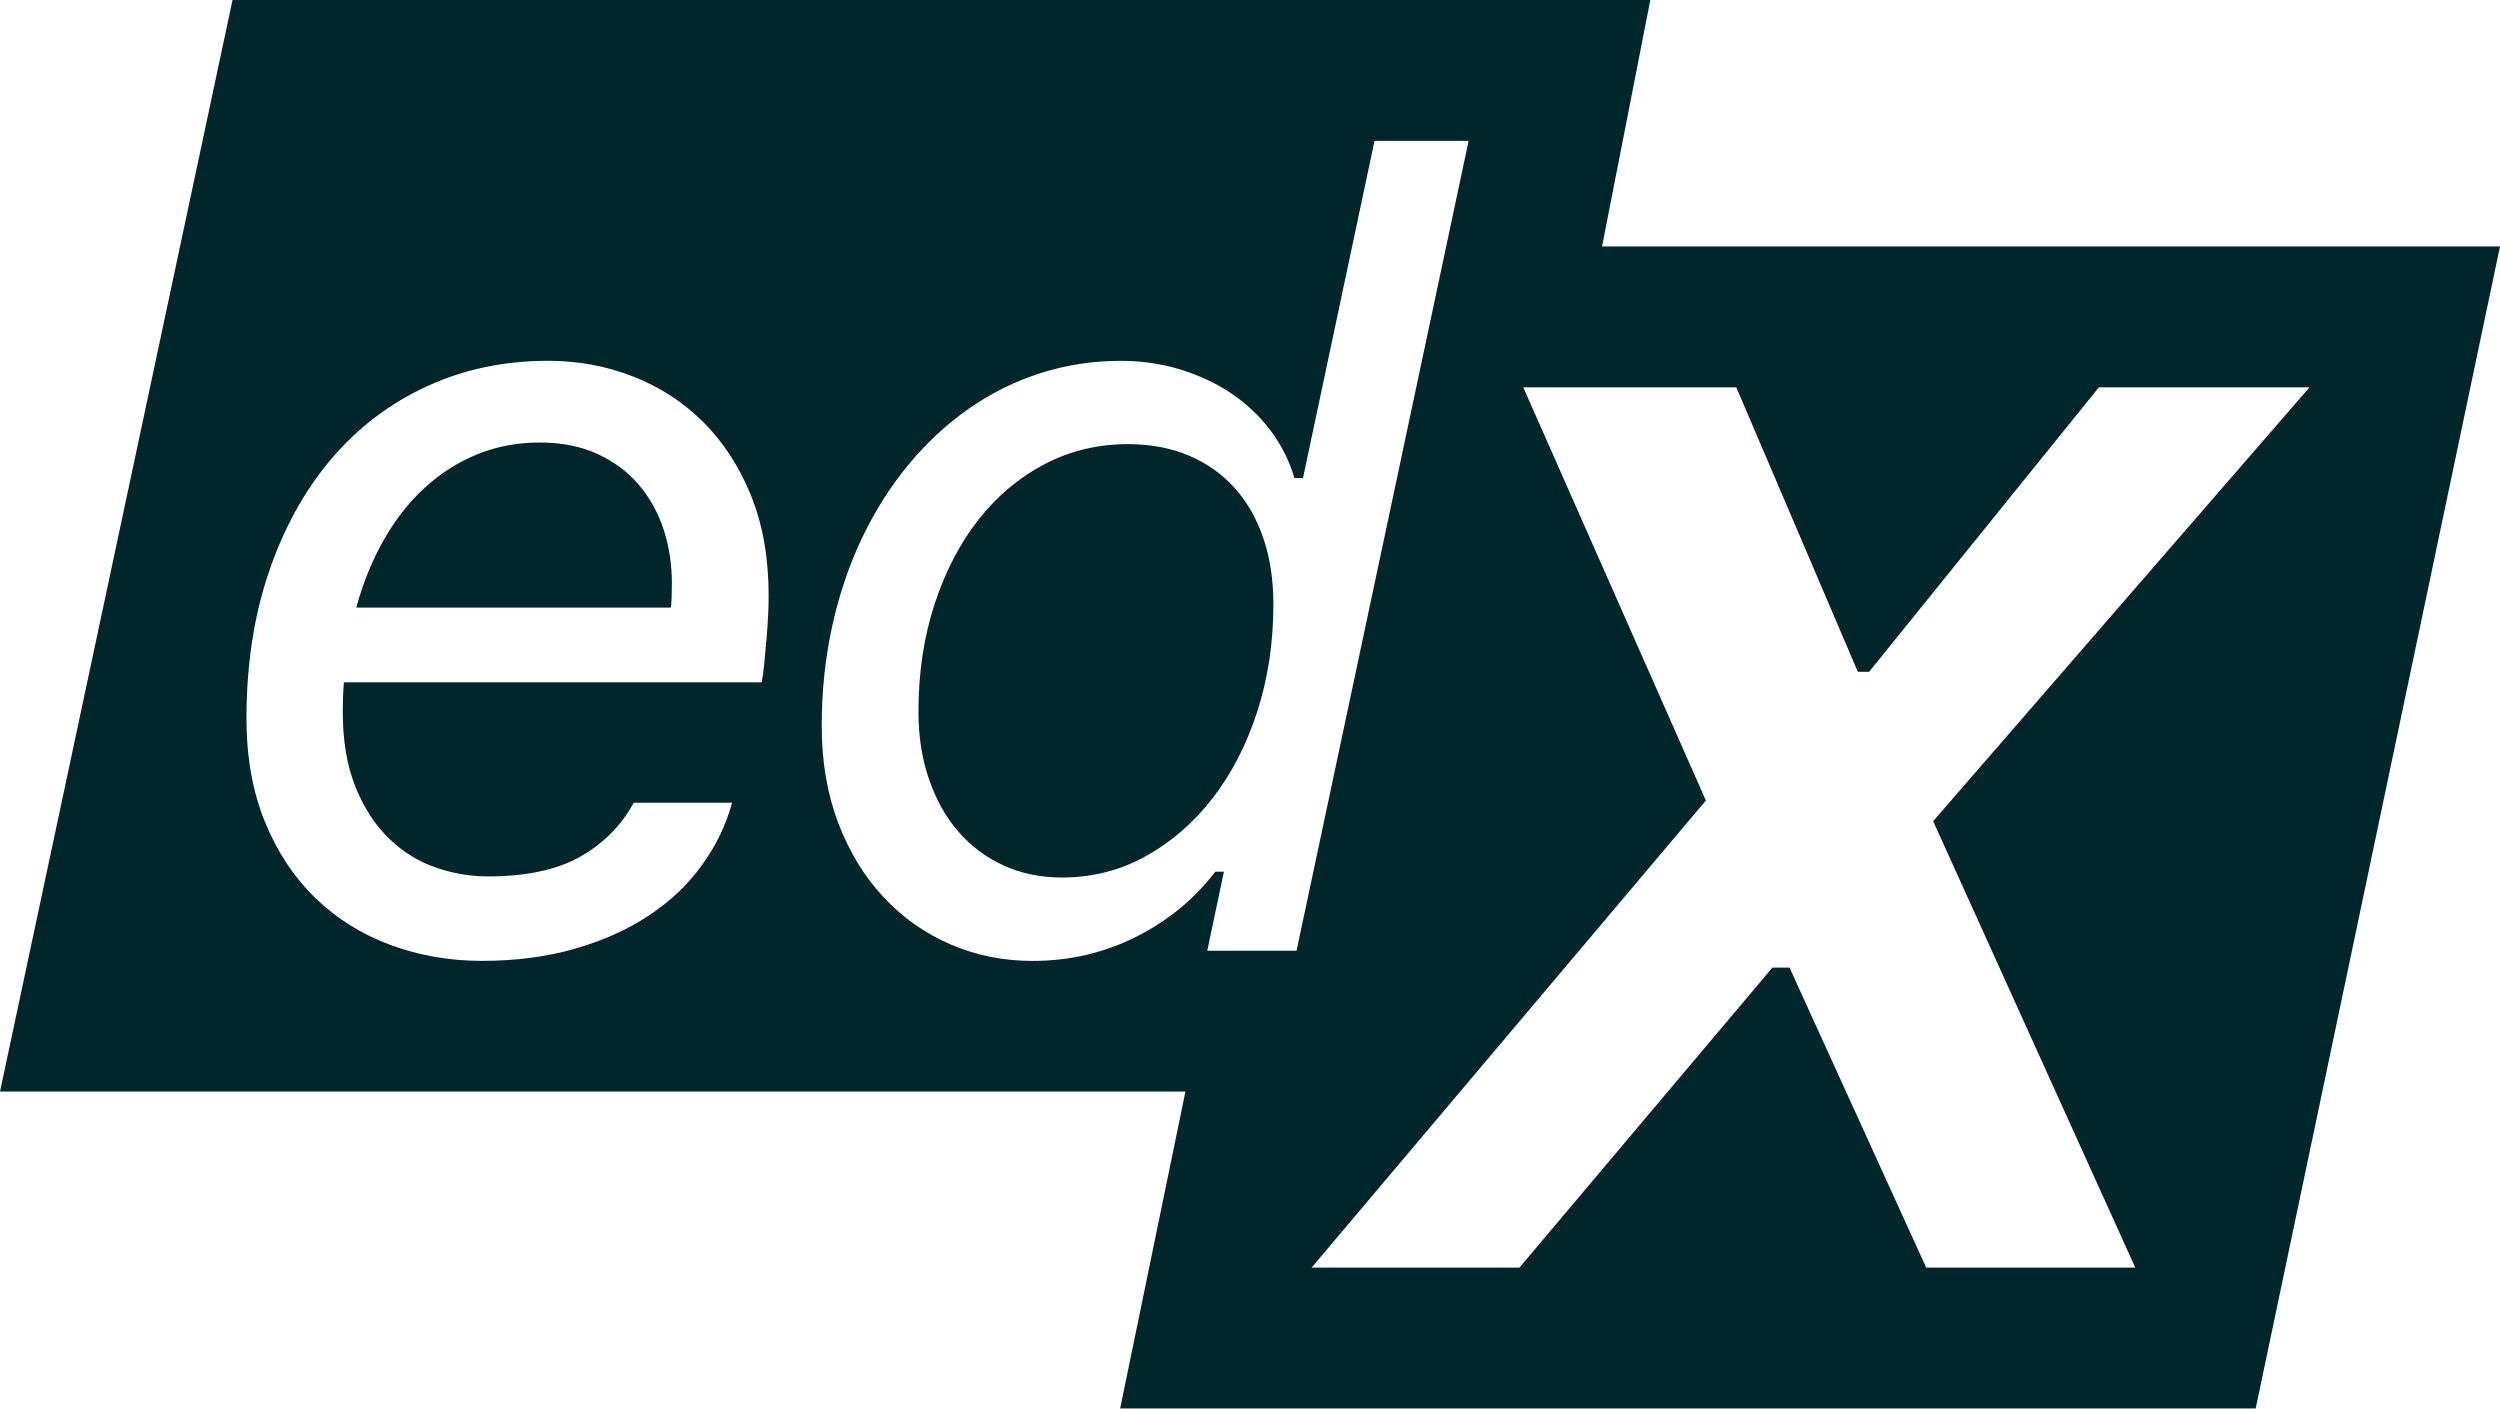
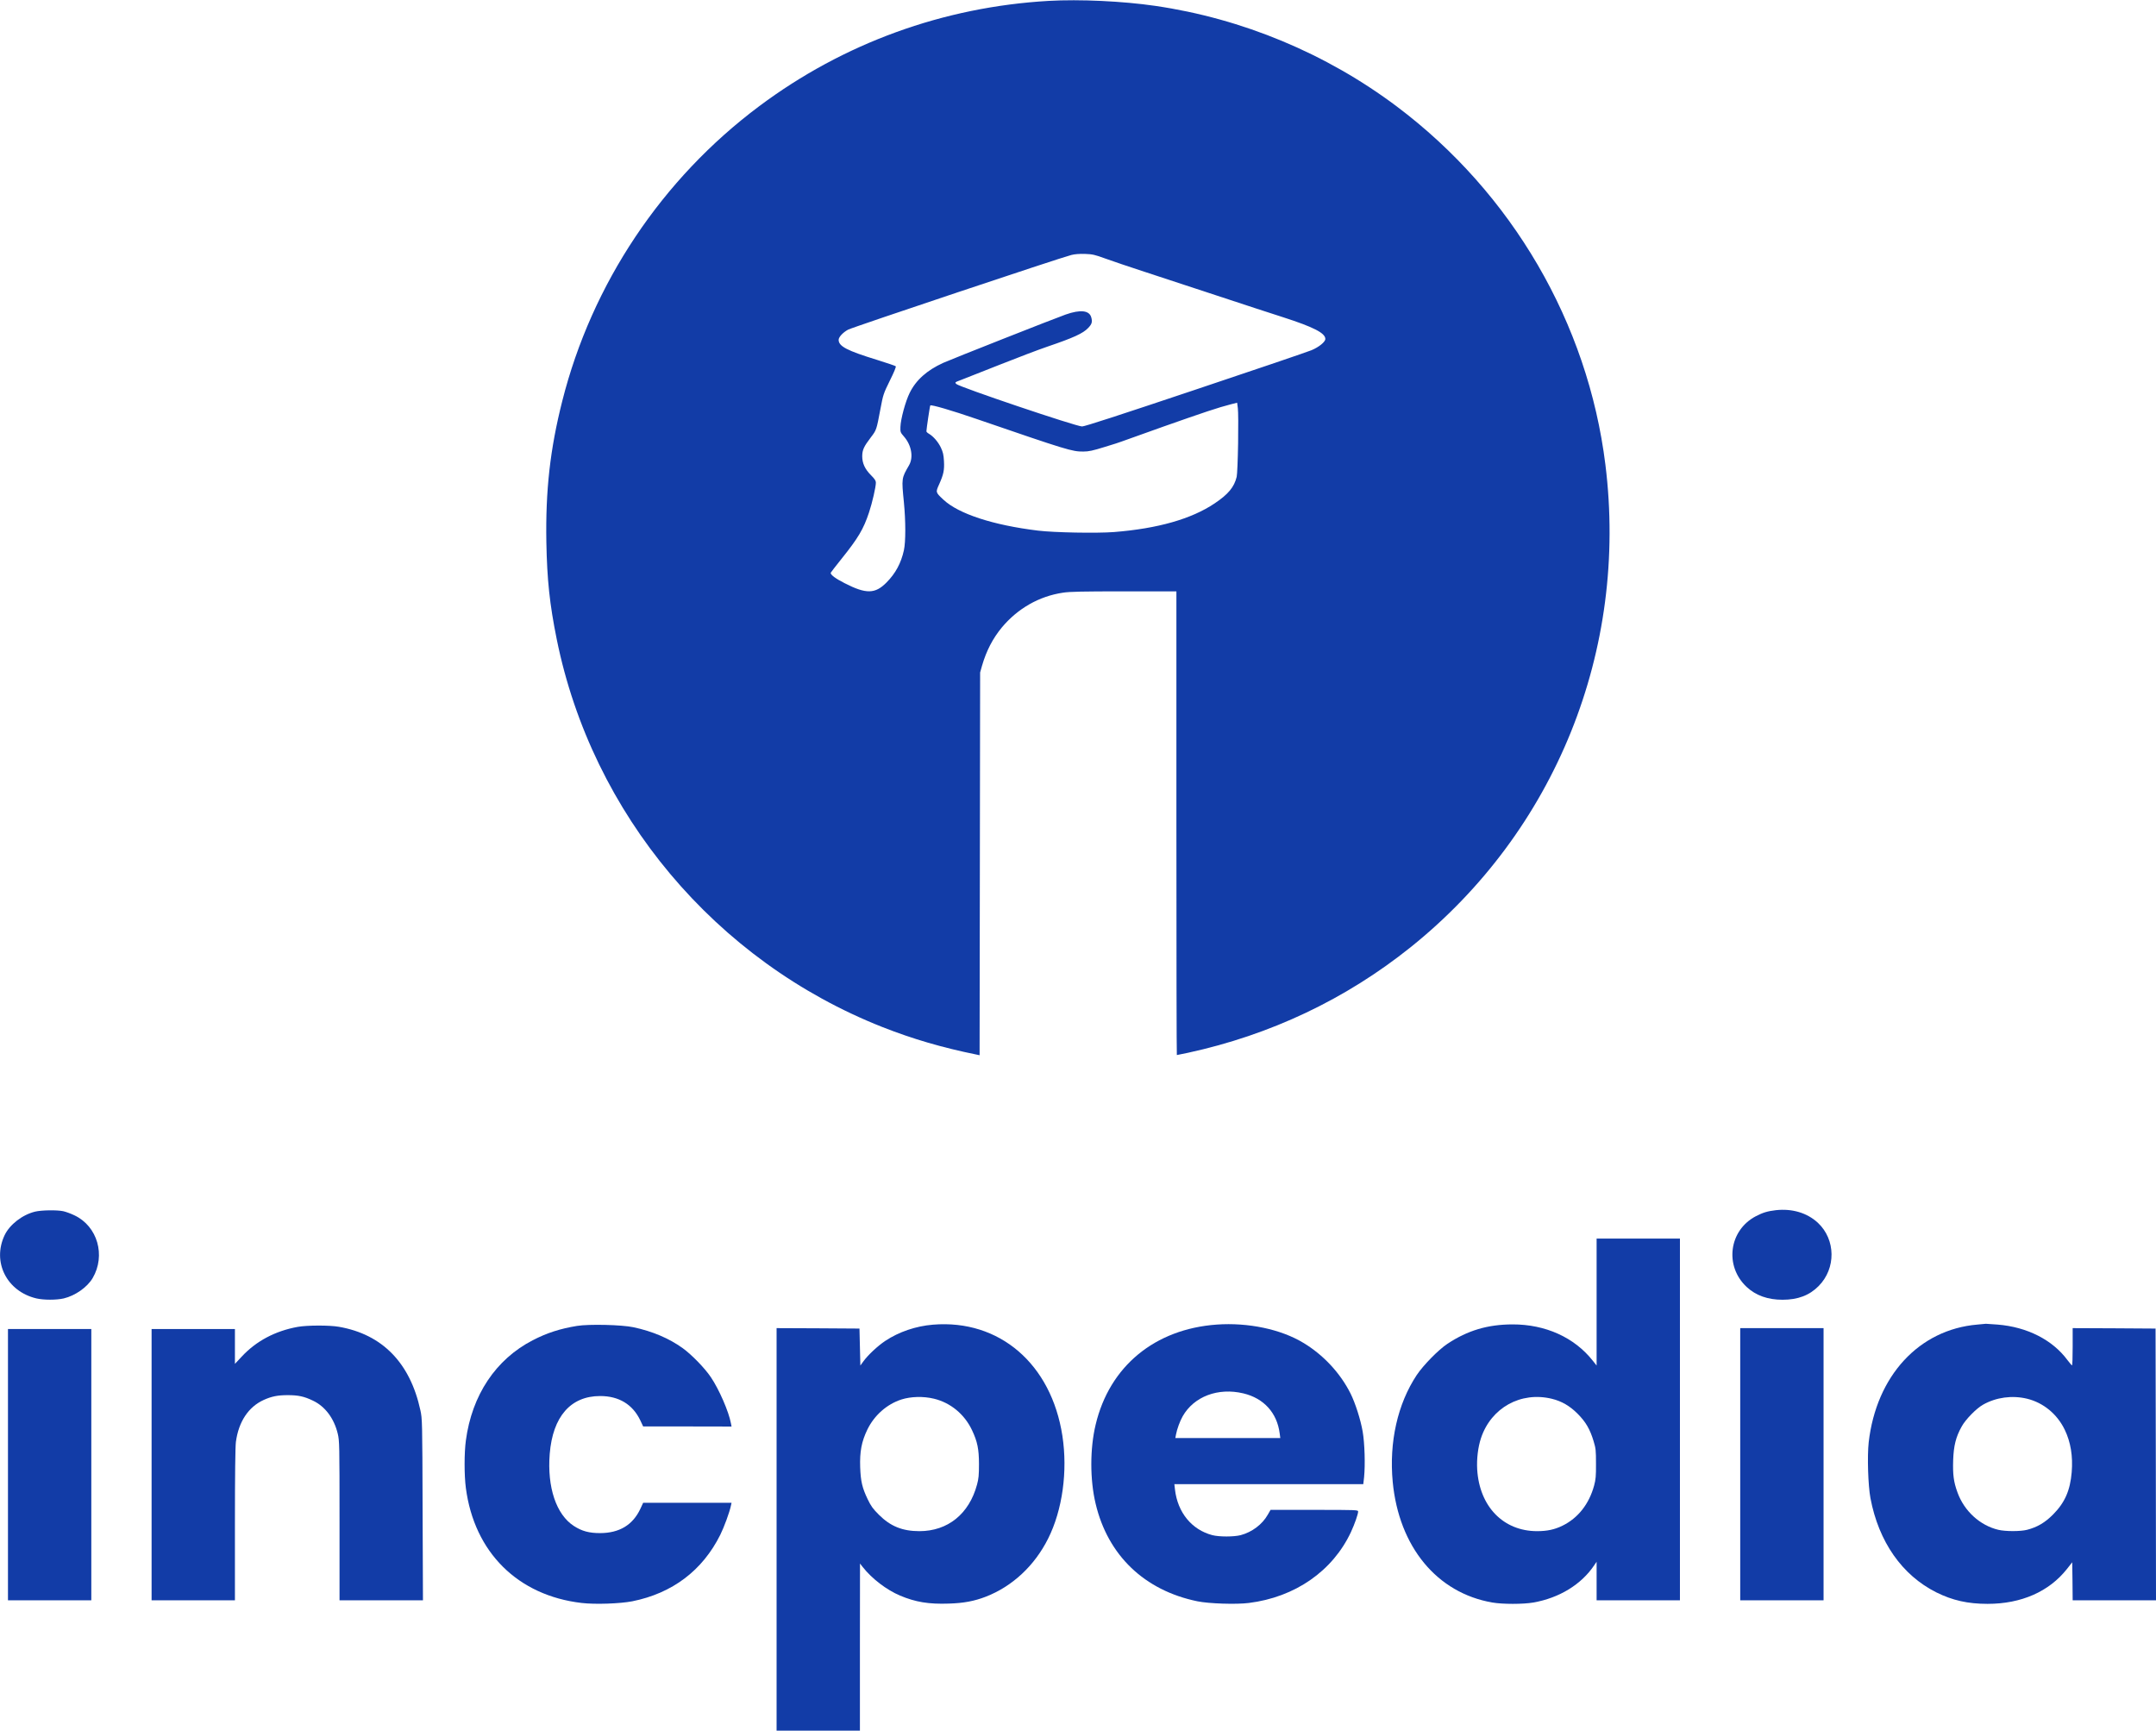
- <svg xmlns="http://www.w3.org/2000/svg" width="355" height="200" viewBox="0 0 355 200" fill="none">
-   <path fill-rule="evenodd" clip-rule="evenodd" d="M234.346 0L227.491 35H355L320.308 200H159.063L168.332 155H0L33.02 0H234.346ZM108.841 90.746C108.944 89.603 109.022 88.485 109.073 87.386C109.125 86.295 109.151 85.338 109.144 84.524C109.144 79.181 108.305 74.445 106.625 70.323C104.945 66.201 102.677 62.725 99.828 59.902C96.979 57.072 93.658 54.927 89.865 53.448C86.066 51.968 82.061 51.232 77.835 51.232C71.575 51.232 65.805 52.453 60.54 54.895C55.268 57.337 50.752 60.787 46.985 65.239C43.218 69.697 40.279 75.04 38.166 81.275C36.053 87.509 35 94.422 35 102.007C35 107.557 35.879 112.467 37.636 116.744C39.393 121.022 41.784 124.62 44.814 127.547C47.844 130.474 51.398 132.69 55.468 134.189C59.538 135.694 63.867 136.444 68.448 136.444C73.235 136.444 77.622 135.869 81.621 134.725C85.614 133.581 89.129 131.999 92.159 129.989C95.189 127.98 97.696 125.596 99.679 122.85C101.663 120.104 103.091 117.152 103.956 113.992H89.982C88.25 117.203 85.73 119.749 82.422 121.629C79.115 123.509 74.734 124.452 69.288 124.452C66.794 124.452 64.326 124.032 61.883 123.192C59.441 122.353 57.238 120.996 55.281 119.109C53.316 117.223 51.727 114.793 50.506 111.815C49.285 108.836 48.671 105.238 48.671 101.012C48.671 100.302 48.684 99.617 48.71 98.951C48.736 98.292 48.775 97.608 48.826 96.89H108.156C108.311 96.128 108.434 95.198 108.537 94.106C108.601 93.39 108.667 92.661 108.734 91.921L108.735 91.909L108.736 91.897L108.737 91.886L108.739 91.87C108.756 91.68 108.773 91.491 108.791 91.3C108.807 91.116 108.824 90.931 108.841 90.746ZM90.673 68.792C89.097 66.957 87.132 65.51 84.794 64.438C82.448 63.372 79.728 62.835 76.621 62.835C73.461 62.835 70.509 63.398 67.763 64.515C65.01 65.633 62.517 67.229 60.281 69.29C58.039 71.351 56.108 73.819 54.479 76.694C52.851 79.569 51.553 82.767 50.584 86.275H95.254C95.305 86.023 95.344 85.552 95.37 84.86C95.396 84.175 95.409 83.497 95.409 82.838C95.409 80.138 95.015 77.579 94.226 75.163C93.432 72.753 92.249 70.627 90.673 68.792ZM171.434 134.996L173.798 123.774H172.577C169.573 127.696 165.806 130.784 161.277 133.052C156.748 135.313 151.857 136.45 146.617 136.45C142.495 136.45 138.625 135.675 135.007 134.118C131.389 132.567 128.223 130.338 125.503 127.437C122.777 124.536 120.626 121.022 119.049 116.9C117.473 112.778 116.684 108.171 116.684 103.08C116.684 98.144 117.182 93.421 118.17 88.918C119.165 84.415 120.574 80.241 122.409 76.397C124.244 72.552 126.44 69.076 129.012 65.975C131.583 62.868 134.432 60.225 137.566 58.035C140.699 55.845 144.078 54.165 147.722 52.995C151.36 51.826 155.165 51.238 159.139 51.238C162.091 51.238 164.902 51.645 167.576 52.459C170.251 53.273 172.668 54.404 174.832 55.858C176.996 57.311 178.851 59.062 180.408 61.123C181.958 63.184 183.095 65.439 183.806 67.881H185.027L195.184 20H208.545L184.11 135.003H171.434V134.996ZM168.758 64.67C171.304 65.736 173.468 67.254 175.252 69.212C177.035 71.176 178.404 73.554 179.367 76.345C180.336 79.149 180.821 82.302 180.821 85.817C180.821 91.263 180.052 96.341 178.527 101.051C177.002 105.761 174.89 109.857 172.189 113.346C169.495 116.828 166.323 119.581 162.685 121.59C159.041 123.606 155.087 124.607 150.81 124.607C147.761 124.607 144.983 124.032 142.489 122.889C139.995 121.739 137.856 120.136 136.073 118.075C134.29 116.014 132.907 113.533 131.912 110.633C130.917 107.732 130.42 104.553 130.42 101.09C130.42 95.54 131.189 90.436 132.714 85.778C134.238 81.126 136.325 77.114 138.974 73.754C141.623 70.394 144.75 67.778 148.368 65.891C151.98 64.011 155.901 63.068 160.127 63.068C163.338 63.068 166.213 63.598 168.758 64.67ZM303.21 180H273.521L254.109 137.395H251.684L215.758 180H186.25L242.237 113.671L216.302 55H246.555L263.809 95.394H265.416L298.043 55H327.952L274.507 116.608L303.21 180Z" fill="#00262B" />
+ <svg xmlns="http://www.w3.org/2000/svg" version="1.0" width="2432pt" height="1952pt" viewBox="0 0 2432 1952" preserveAspectRatio="xMidYMid meet">
+   <g transform="translate(0,1952) scale(0.1,-0.1)" fill="#123CA7" stroke="none">
+     <path d="M11830 19510 c-1188 -68 -2315 -477 -3265 -1187 -1098 -820 -1889 -2003 -2223 -3328 -137 -542 -189 -1006 -179 -1590 8 -425 37 -699 117 -1095 400 -1973 1792 -3631 3673 -4374 343 -135 675 -232 1064 -311 l33 -7 3 2159 3 2158 21 75 c50 172 122 309 224 433 179 214 420 352 689 392 75 12 222 15 688 15 l592 0 0 -2615 c0 -1438 2 -2615 5 -2615 3 0 58 11 123 25 932 202 1781 604 2515 1192 1632 1309 2456 3350 2196 5443 -198 1596 -1052 3062 -2354 4040 -795 597 -1742 991 -2725 1134 -363 53 -852 76 -1200 56z m635 -2905 c72 -26 274 -95 450 -152 176 -57 543 -178 815 -268 272 -90 608 -200 746 -244 341 -110 474 -178 474 -244 0 -33 -72 -92 -156 -127 -43 -18 -633 -219 -1312 -446 -862 -289 -1246 -414 -1276 -414 -67 0 -1385 445 -1419 479 -18 18 -17 19 55 46 40 15 236 92 434 171 199 79 441 171 538 204 294 100 403 149 462 212 40 42 48 67 34 117 -21 81 -123 92 -290 33 -128 -45 -1295 -506 -1381 -545 -184 -84 -307 -194 -378 -339 -47 -95 -101 -293 -104 -384 -2 -58 0 -62 40 -108 85 -97 109 -234 57 -324 -85 -147 -85 -145 -58 -417 21 -213 21 -448 0 -542 -32 -145 -94 -260 -196 -363 -128 -130 -230 -132 -472 -8 -101 51 -159 94 -158 117 1 3 55 74 121 156 190 237 249 336 312 526 36 108 77 286 77 336 0 21 -14 42 -54 82 -69 69 -100 135 -100 216 1 71 18 108 98 213 63 82 63 84 107 317 31 165 34 174 107 323 47 94 72 155 66 161 -5 5 -99 37 -208 71 -342 105 -436 154 -436 227 0 31 49 84 107 115 47 26 2399 813 2518 842 39 10 93 14 155 12 84 -3 110 -9 225 -51z m1501 -2085 c-3 -184 -10 -354 -16 -378 -28 -116 -95 -197 -249 -300 -262 -176 -643 -284 -1135 -323 -195 -15 -674 -6 -856 16 -509 62 -896 189 -1067 348 -91 85 -90 84 -49 175 49 110 60 159 54 262 -4 71 -11 101 -35 152 -30 63 -84 126 -135 156 -16 9 -28 21 -28 27 1 30 39 288 44 292 11 11 239 -55 526 -154 1019 -350 1074 -367 1200 -366 61 0 107 10 242 52 92 28 178 55 190 61 13 5 226 81 473 169 454 160 619 215 756 250 l74 19 8 -62 c5 -33 6 -212 3 -396z" />
+     <path d="M20030 5870 c-93 -11 -145 -27 -224 -68 -304 -159 -356 -563 -103 -798 103 -96 238 -144 404 -144 173 0 303 49 407 154 198 199 194 525 -8 714 -121 112 -290 163 -476 142z" />
+     <path d="M396 5854 c-144 -35 -287 -146 -344 -266 -143 -302 24 -634 359 -713 82 -19 226 -19 308 0 130 31 265 126 326 229 150 256 55 585 -205 708 -41 20 -99 41 -128 47 -72 15 -244 12 -316 -5z" />
+     <path d="M18010 4834 l0 -716 -42 53 c-208 264 -535 412 -908 411 -279 -1 -505 -68 -733 -219 -102 -68 -270 -239 -346 -352 -216 -326 -313 -756 -271 -1205 70 -733 499 -1253 1124 -1361 116 -20 347 -20 462 0 292 51 541 203 686 419 l28 41 0 -217 0 -218 470 0 470 0 0 2040 0 2040 -470 0 -470 0 0 -716z m-505 -1091 c111 -27 202 -80 290 -168 92 -92 140 -174 181 -310 25 -82 27 -104 27 -255 1 -139 -3 -178 -21 -245 -57 -210 -182 -368 -358 -454 -88 -43 -172 -61 -285 -61 -381 0 -650 277 -676 695 -7 121 9 252 43 355 114 342 449 528 799 443z" />
+     <path d="M10525 4579 c-195 -16 -385 -81 -539 -183 -87 -58 -197 -161 -250 -235 l-31 -43 -5 208 -5 209 -467 3 -468 2 0 -2270 0 -2270 470 0 470 0 0 943 1 942 31 -40 c104 -132 268 -257 421 -322 174 -73 323 -98 550 -90 168 5 288 28 415 77 301 116 552 350 705 656 162 323 222 760 161 1159 -125 812 -711 1315 -1459 1254z m10 -835 c187 -45 345 -175 430 -356 60 -127 78 -212 78 -383 0 -122 -4 -165 -22 -230 -89 -331 -330 -525 -650 -525 -191 0 -327 55 -457 185 -68 68 -89 97 -127 176 -61 128 -78 199 -84 359 -6 176 15 290 82 428 78 159 219 284 383 337 107 34 246 38 367 9z" />
+     <path d="M13725 4580 c-699 -50 -1210 -471 -1366 -1129 -65 -270 -65 -622 0 -892 138 -582 550 -977 1147 -1100 129 -27 440 -37 581 -19 522 65 946 360 1152 800 42 91 81 202 81 232 0 17 -21 18 -494 18 l-494 0 -31 -54 c-62 -110 -178 -197 -306 -231 -77 -20 -243 -20 -320 0 -232 61 -391 255 -421 514 l-7 61 1066 0 1065 0 9 78 c14 137 7 385 -16 516 -24 137 -83 320 -136 427 -116 232 -308 438 -533 573 -255 154 -623 231 -977 206z m300 -776 c231 -55 380 -219 410 -451 l7 -53 -592 0 -592 0 7 38 c11 61 45 154 76 208 127 223 399 326 684 258z" />
+     <path d="M22305 4580 c-658 -56 -1140 -578 -1226 -1329 -17 -154 -7 -486 20 -629 93 -492 356 -868 742 -1062 183 -91 356 -130 579 -130 381 0 694 138 896 394 l59 75 3 -214 2 -215 470 0 470 0 -2 1533 -3 1532 -467 3 -468 2 0 -210 c0 -115 -3 -210 -7 -210 -5 1 -28 28 -53 61 -168 227 -454 372 -787 399 -69 5 -129 9 -132 9 -3 -1 -46 -5 -96 -9z m560 -836 c184 -45 339 -172 425 -349 68 -140 94 -300 79 -481 -17 -205 -78 -343 -209 -475 -92 -93 -179 -144 -295 -174 -76 -19 -241 -19 -323 0 -207 49 -385 211 -461 421 -44 120 -54 201 -49 365 6 163 30 261 96 379 43 79 166 205 242 247 147 83 327 107 495 67z" />
+     <path d="M6509 4565 c-190 -31 -340 -79 -500 -162 -417 -215 -686 -619 -754 -1131 -19 -140 -19 -392 0 -535 95 -726 586 -1213 1306 -1297 153 -18 434 -8 572 19 452 91 791 347 992 750 43 87 105 255 120 329 l7 32 -499 0 -498 0 -32 -69 c-86 -182 -236 -272 -453 -273 -125 0 -206 22 -296 80 -200 129 -303 437 -273 814 34 420 236 652 569 652 211 0 366 -94 452 -273 l33 -70 499 0 498 -1 -7 36 c-24 132 -134 384 -226 520 -68 102 -217 255 -318 328 -153 110 -340 190 -556 236 -130 28 -501 37 -636 15z" />
+     <path d="M3358 4554 c-254 -46 -469 -160 -633 -337 l-75 -80 0 196 0 197 -470 0 -470 0 0 -1530 0 -1530 470 0 470 0 0 854 c0 554 4 882 11 933 31 229 142 395 314 473 88 40 158 54 270 54 119 0 185 -14 283 -61 139 -65 240 -200 282 -374 19 -81 20 -117 20 -981 l0 -898 470 0 471 0 -4 1023 c-3 1004 -4 1024 -25 1121 -116 535 -430 856 -919 941 -107 19 -360 18 -465 -1z" />
+     <path d="M19630 3005 l0 -1535 470 0 470 0 0 1535 0 1535 -470 0 -470 0 0 -1535z" />
+     <path d="M90 3000 l0 -1530 470 0 470 0 0 1530 0 1530 -470 0 -470 0 0 -1530z" />
+   </g>
</svg>
